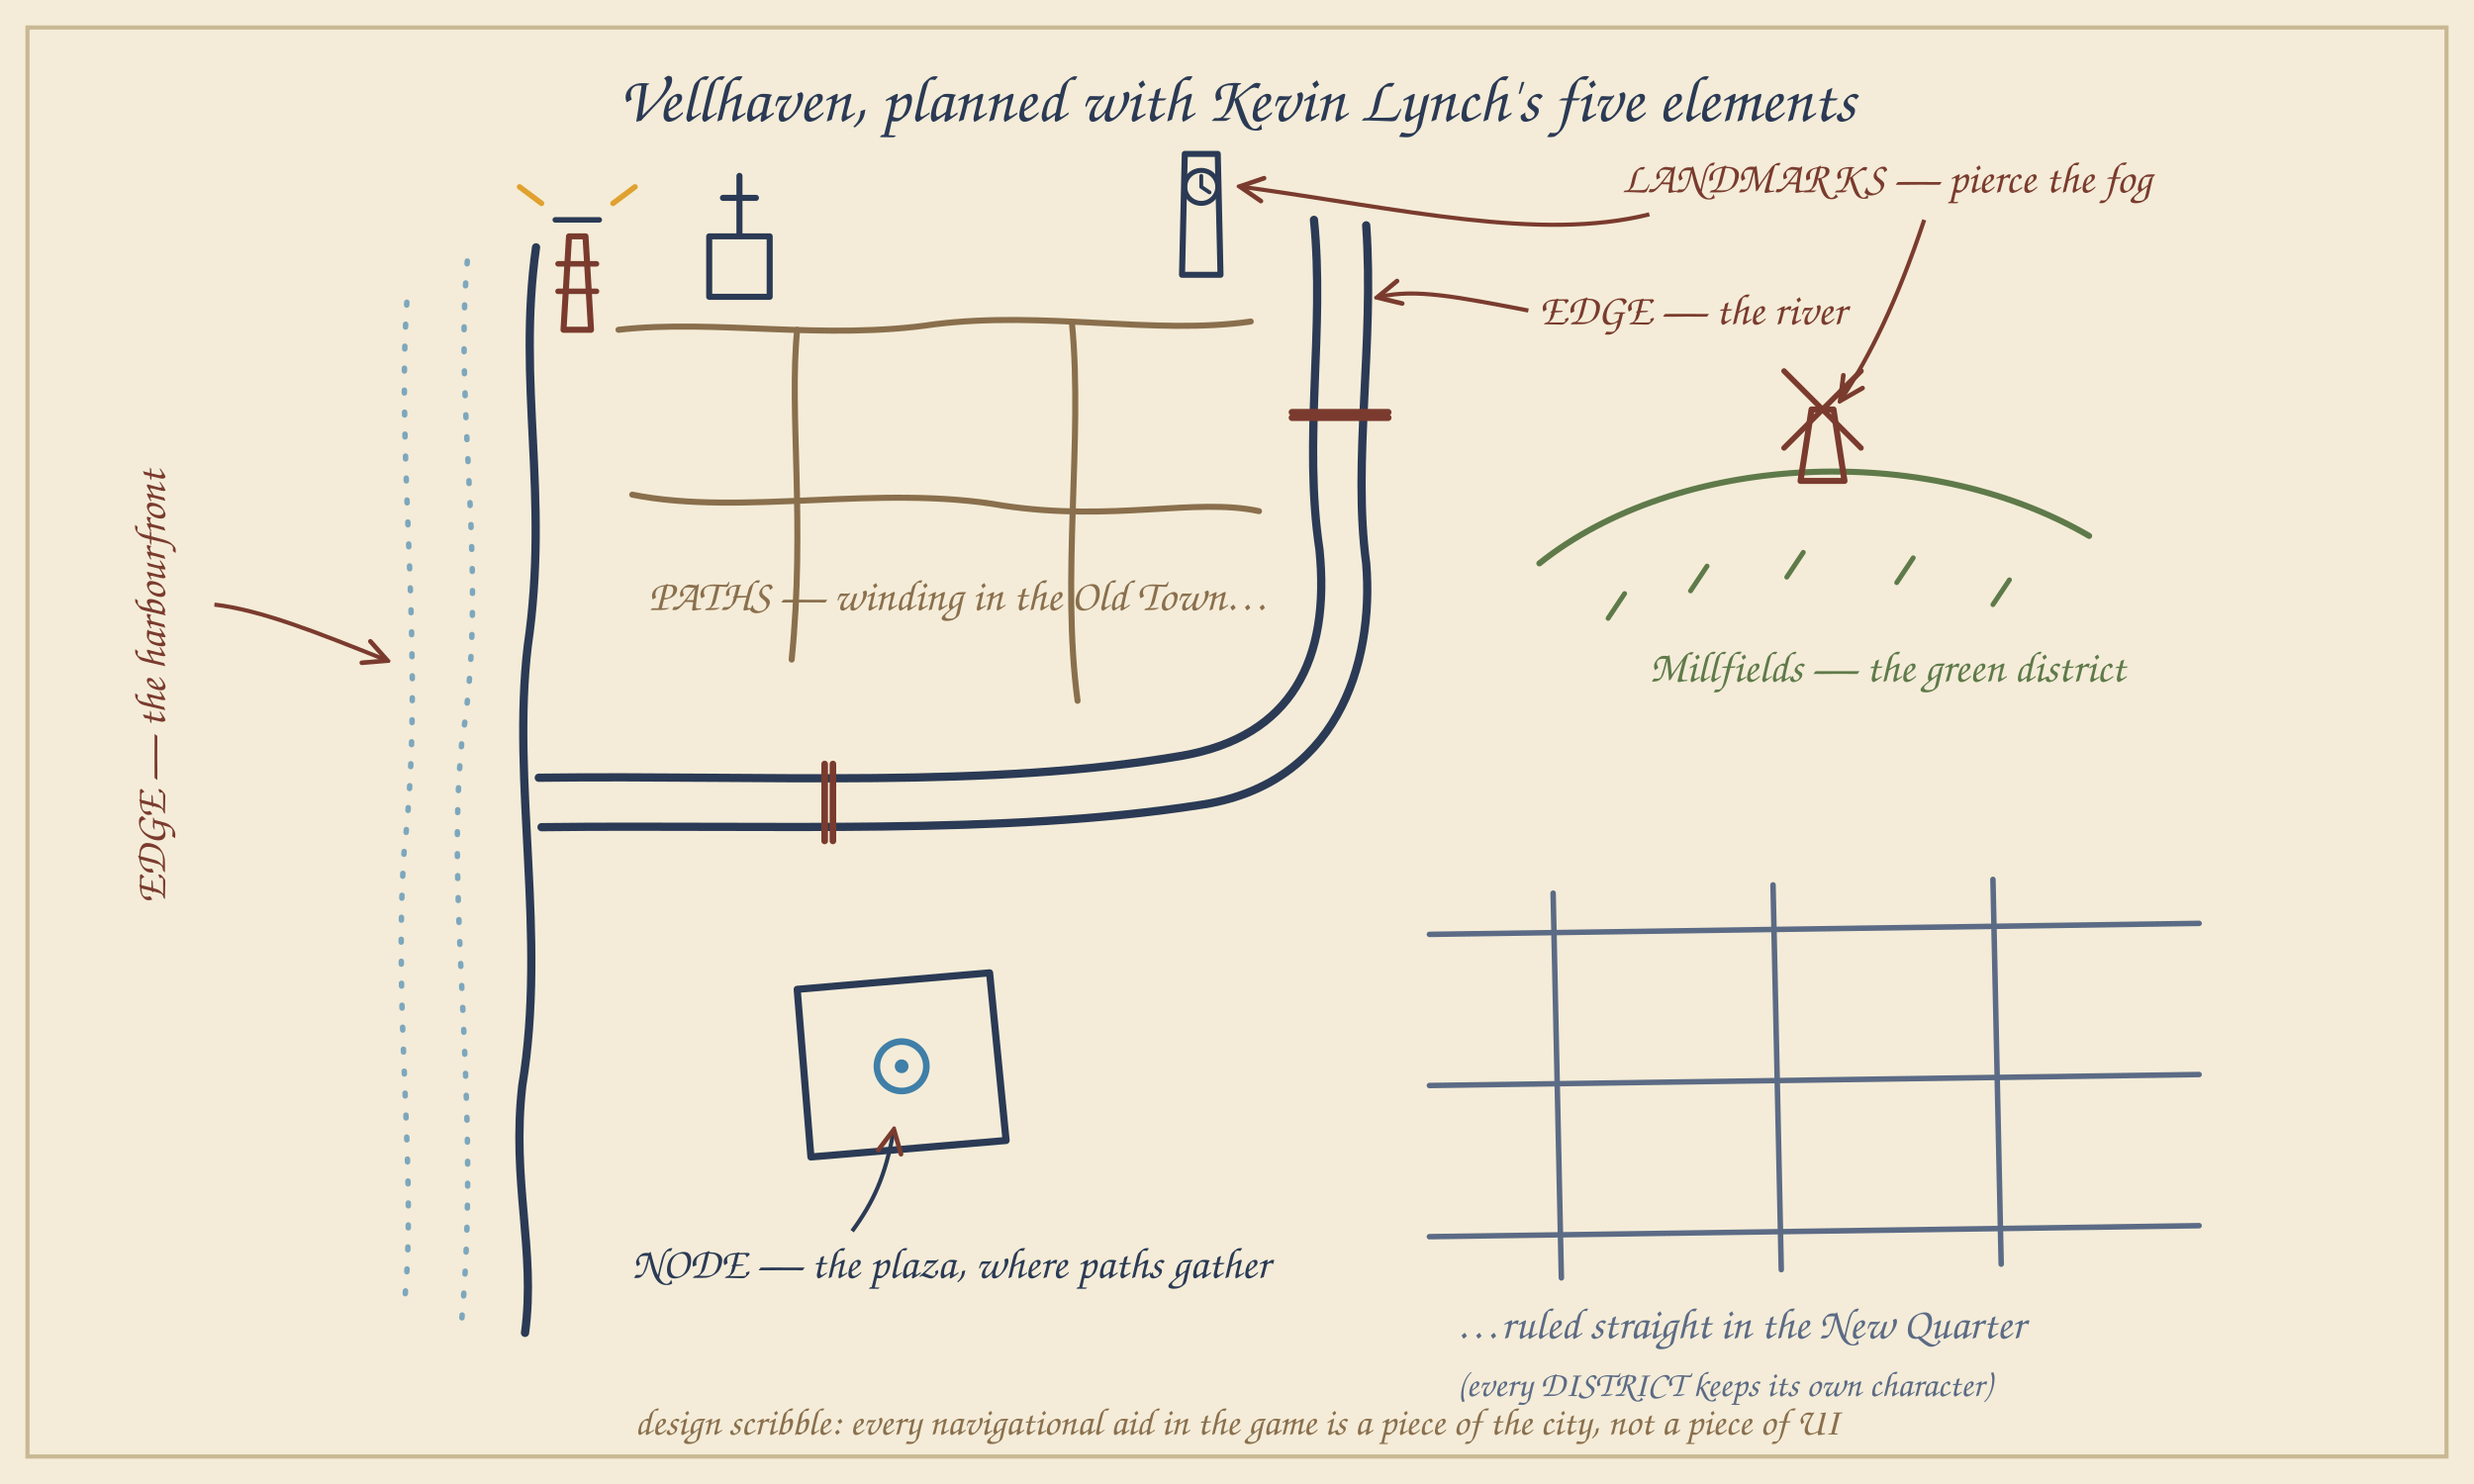
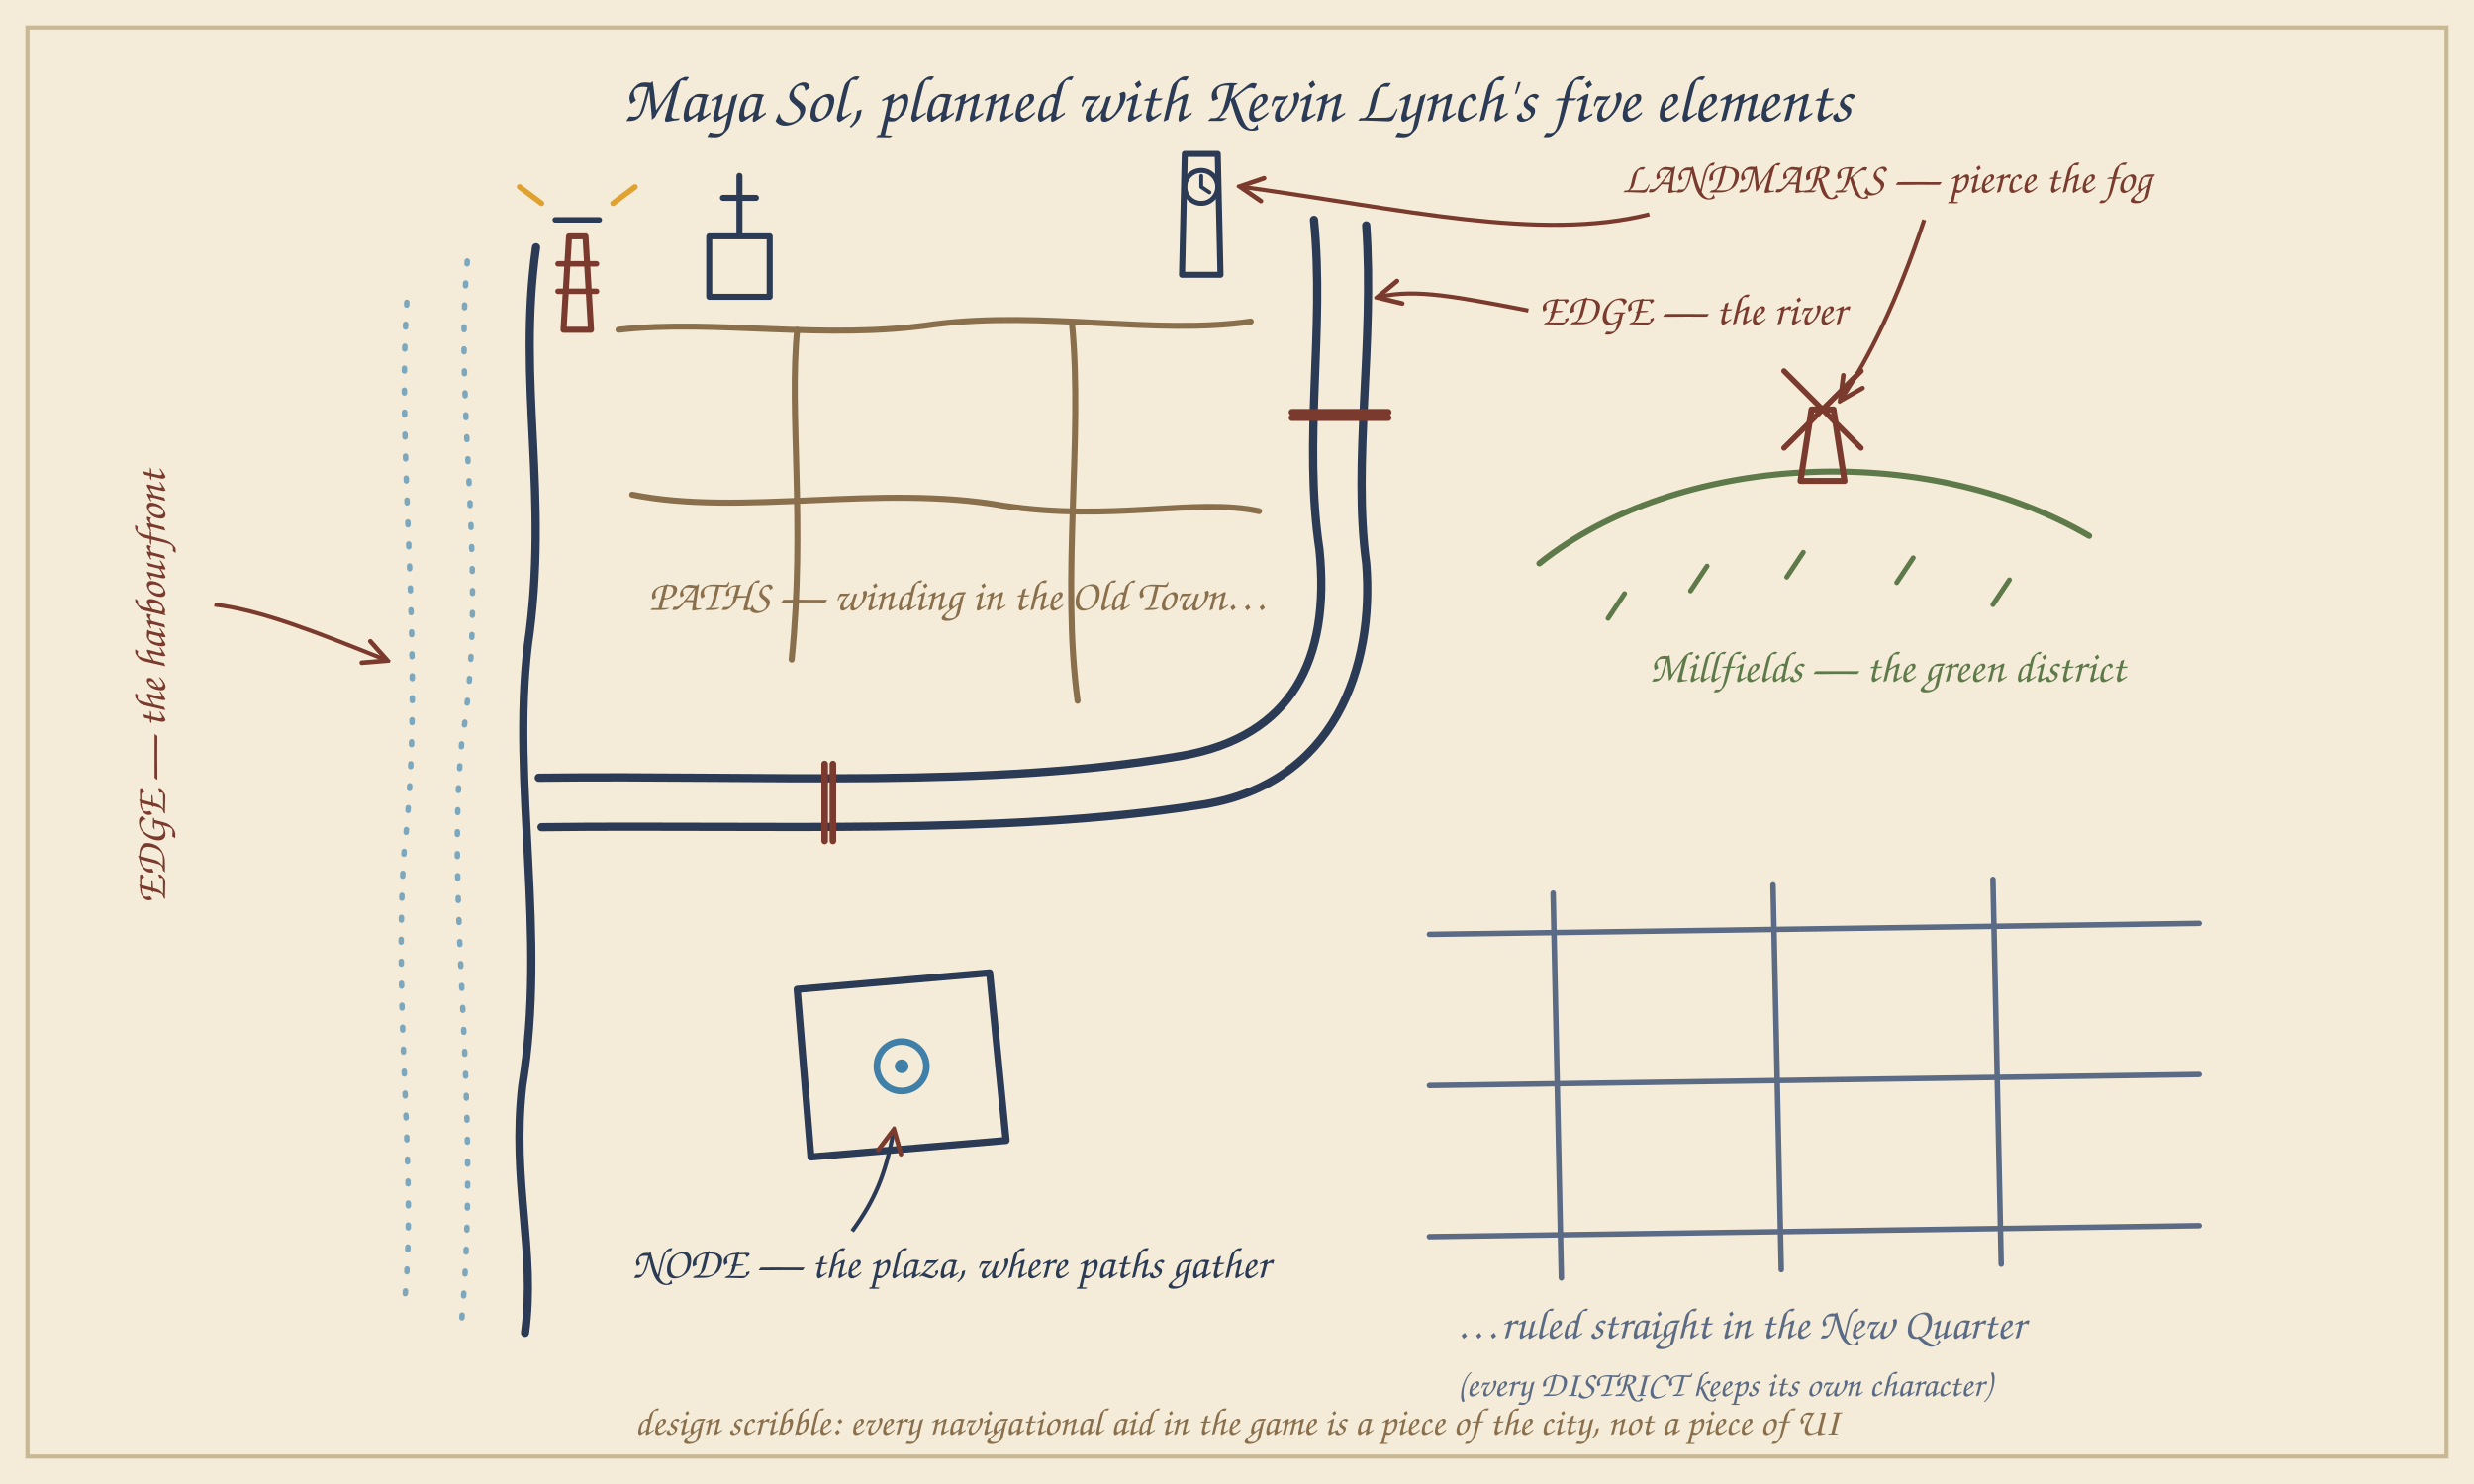
<svg xmlns="http://www.w3.org/2000/svg" viewBox="0 0 900 540" font-family="'Segoe Print','Bradley Hand','Comic Sans MS',cursive">
  <defs>
    <marker id="arr" viewBox="0 0 10 10" refX="8" refY="5" markerWidth="7" markerHeight="7" orient="auto-start-reverse">
      <path d="M1,1 L9,5 L1,9" fill="none" stroke="#7a3b2e" stroke-width="1.6" stroke-linecap="round" />
    </marker>
  </defs>
  <rect width="900" height="540" fill="#f4ecd8" />
  <rect x="10" y="10" width="880" height="520" fill="none" stroke="#c9b894" stroke-width="1.5" />
-   <text x="450" y="44" text-anchor="middle" font-size="24" fill="#2b3a55">Vellhaven, planned with Kevin Lynch's five elements</text>
+   <text x="450" y="44" text-anchor="middle" font-size="24" fill="#2b3a55">Maya Sol, planned with Kevin Lynch's five elements</text>
  <g stroke-linecap="round" stroke-linejoin="round" fill="none">
    <path d="M195,90 C188,140 200,180 192,235 C186,285 199,340 190,395 C186,430 195,455 191,485" stroke="#2b3a55" stroke-width="3" />
    <path d="M170,95 C165,150 178,210 168,270 C162,330 175,400 168,480" stroke="#7da7bd" stroke-width="2" stroke-dasharray="1 7" />
    <path d="M148,110 C144,170 155,240 147,310 C143,370 152,430 147,475" stroke="#7da7bd" stroke-width="2" stroke-dasharray="1 7" />
    <path d="M478,80 C482,120 474,160 480,200 C484,240 470,268 430,275 C360,287 280,282 196,283" stroke="#2b3a55" stroke-width="3" />
    <path d="M497,82 C500,125 492,168 497,205 C500,242 486,286 436,293 C365,304 280,300 197,301" stroke="#2b3a55" stroke-width="3" />
    <path d="M470,150 L505,150 M470,152 L505,152" stroke="#7a3b2e" stroke-width="2.4" />
    <path d="M300,278 L300,306 M303,278 L303,306" stroke="#7a3b2e" stroke-width="2.4" />
    <path d="M225,120 C260,116 300,124 340,118 C380,113 420,122 455,117" stroke="#8a6f4d" stroke-width="2.2" />
    <path d="M230,180 C270,188 320,176 365,184 C405,190 435,181 458,186" stroke="#8a6f4d" stroke-width="2.2" />
    <path d="M290,120 C287,150 293,190 288,240" stroke="#8a6f4d" stroke-width="2.2" />
    <path d="M390,118 C394,160 386,210 392,255" stroke="#8a6f4d" stroke-width="2.2" />
    <path d="M290,360 L360,354 L366,415 L295,421 Z" stroke="#2b3a55" stroke-width="2.6" />
    <circle cx="328" cy="388" r="9" stroke="#3f7fa8" stroke-width="2.4" />
    <circle cx="328" cy="388" r="2.5" fill="#3f7fa8" stroke="none" />
    <path d="M520,340 L800,336 M520,395 L800,391 M520,450 L800,446" stroke="#5c6b85" stroke-width="2" />
    <path d="M565,325 L568,465 M645,322 L648,462 M725,320 L728,460" stroke="#5c6b85" stroke-width="2" />
    <path d="M560,205 C610,165 700,160 760,195" stroke="#5f7a4a" stroke-width="2.2" />
    <path d="M585,225 l6,-9 M615,215 l6,-9 M650,210 l6,-9 M690,212 l6,-9 M725,220 l6,-9" stroke="#5f7a4a" stroke-width="1.8" />
    <path d="M205,120 l10,0 l-2,-34 l-6,0 Z" stroke="#7a3b2e" stroke-width="2.2" />
    <path d="M203,96 l14,0 M203,106 l14,0" stroke="#7a3b2e" stroke-width="2" />
    <path d="M202,80 l16,0" stroke="#2b3a55" stroke-width="2" />
    <path d="M197,74 l-8,-6 M223,74 l8,-6" stroke="#e0a12f" stroke-width="2" />
    <path d="M258,86 l22,0 l0,22 l-22,0 Z M269,86 L269,64 M263,72 l12,0" stroke="#2b3a55" stroke-width="2.2" />
    <path d="M430,100 l14,0 l-1,-44 l-12,0 Z" stroke="#2b3a55" stroke-width="2.2" />
    <circle cx="437" cy="68" r="6" stroke="#2b3a55" stroke-width="1.8" />
    <path d="M437,68 l0,-4 M437,68 l3,2" stroke="#2b3a55" stroke-width="1.4" />
    <path d="M655,175 l16,0 l-4,-26 l-8,0 Z" stroke="#7a3b2e" stroke-width="2.2" />
    <path d="M663,149 l14,-14 M663,149 l14,14 M663,149 l-14,14 M663,149 l-14,-14" stroke="#7a3b2e" stroke-width="2" />
  </g>
  <g font-size="16" fill="#7a3b2e">
    <text x="60" y="250" transform="rotate(-90 60 250)" text-anchor="middle">EDGE — the harbourfront</text>
    <path d="M78,220 C95,222 115,230 140,240" stroke="#7a3b2e" stroke-width="1.5" fill="none" marker-end="url(#arr)" />
    <text x="560" y="118">EDGE — the river</text>
    <path d="M556,113 C530,108 515,105 502,108" stroke="#7a3b2e" stroke-width="1.5" fill="none" marker-end="url(#arr)" />
    <text x="236" y="222" fill="#8a6f4d">PATHS — winding in the Old Town…</text>
    <text x="530" y="487" fill="#5c6b85">…ruled straight in the New Quarter</text>
    <text x="530" y="508" fill="#5c6b85" font-size="13">(every DISTRICT keeps its own character)</text>
    <text x="230" y="465" fill="#2b3a55">NODE — the plaza, where paths gather</text>
    <path d="M310,448 C318,437 322,428 325,412" stroke="#2b3a55" stroke-width="1.5" fill="none" marker-end="url(#arr)" />
    <text x="590" y="70">LANDMARKS — pierce the fog</text>
    <path d="M600,78 C560,88 510,76 452,68" stroke="#7a3b2e" stroke-width="1.5" fill="none" marker-end="url(#arr)" />
    <path d="M700,80 C690,110 680,130 670,145" stroke="#7a3b2e" stroke-width="1.5" fill="none" marker-end="url(#arr)" />
    <text x="600" y="248" fill="#5f7a4a">Millfields — the green district</text>
  </g>
  <text x="450" y="522" text-anchor="middle" font-size="14" fill="#8a6f4d">design scribble: every navigational aid in the game is a piece of the city, not a piece of UI</text>
</svg>
